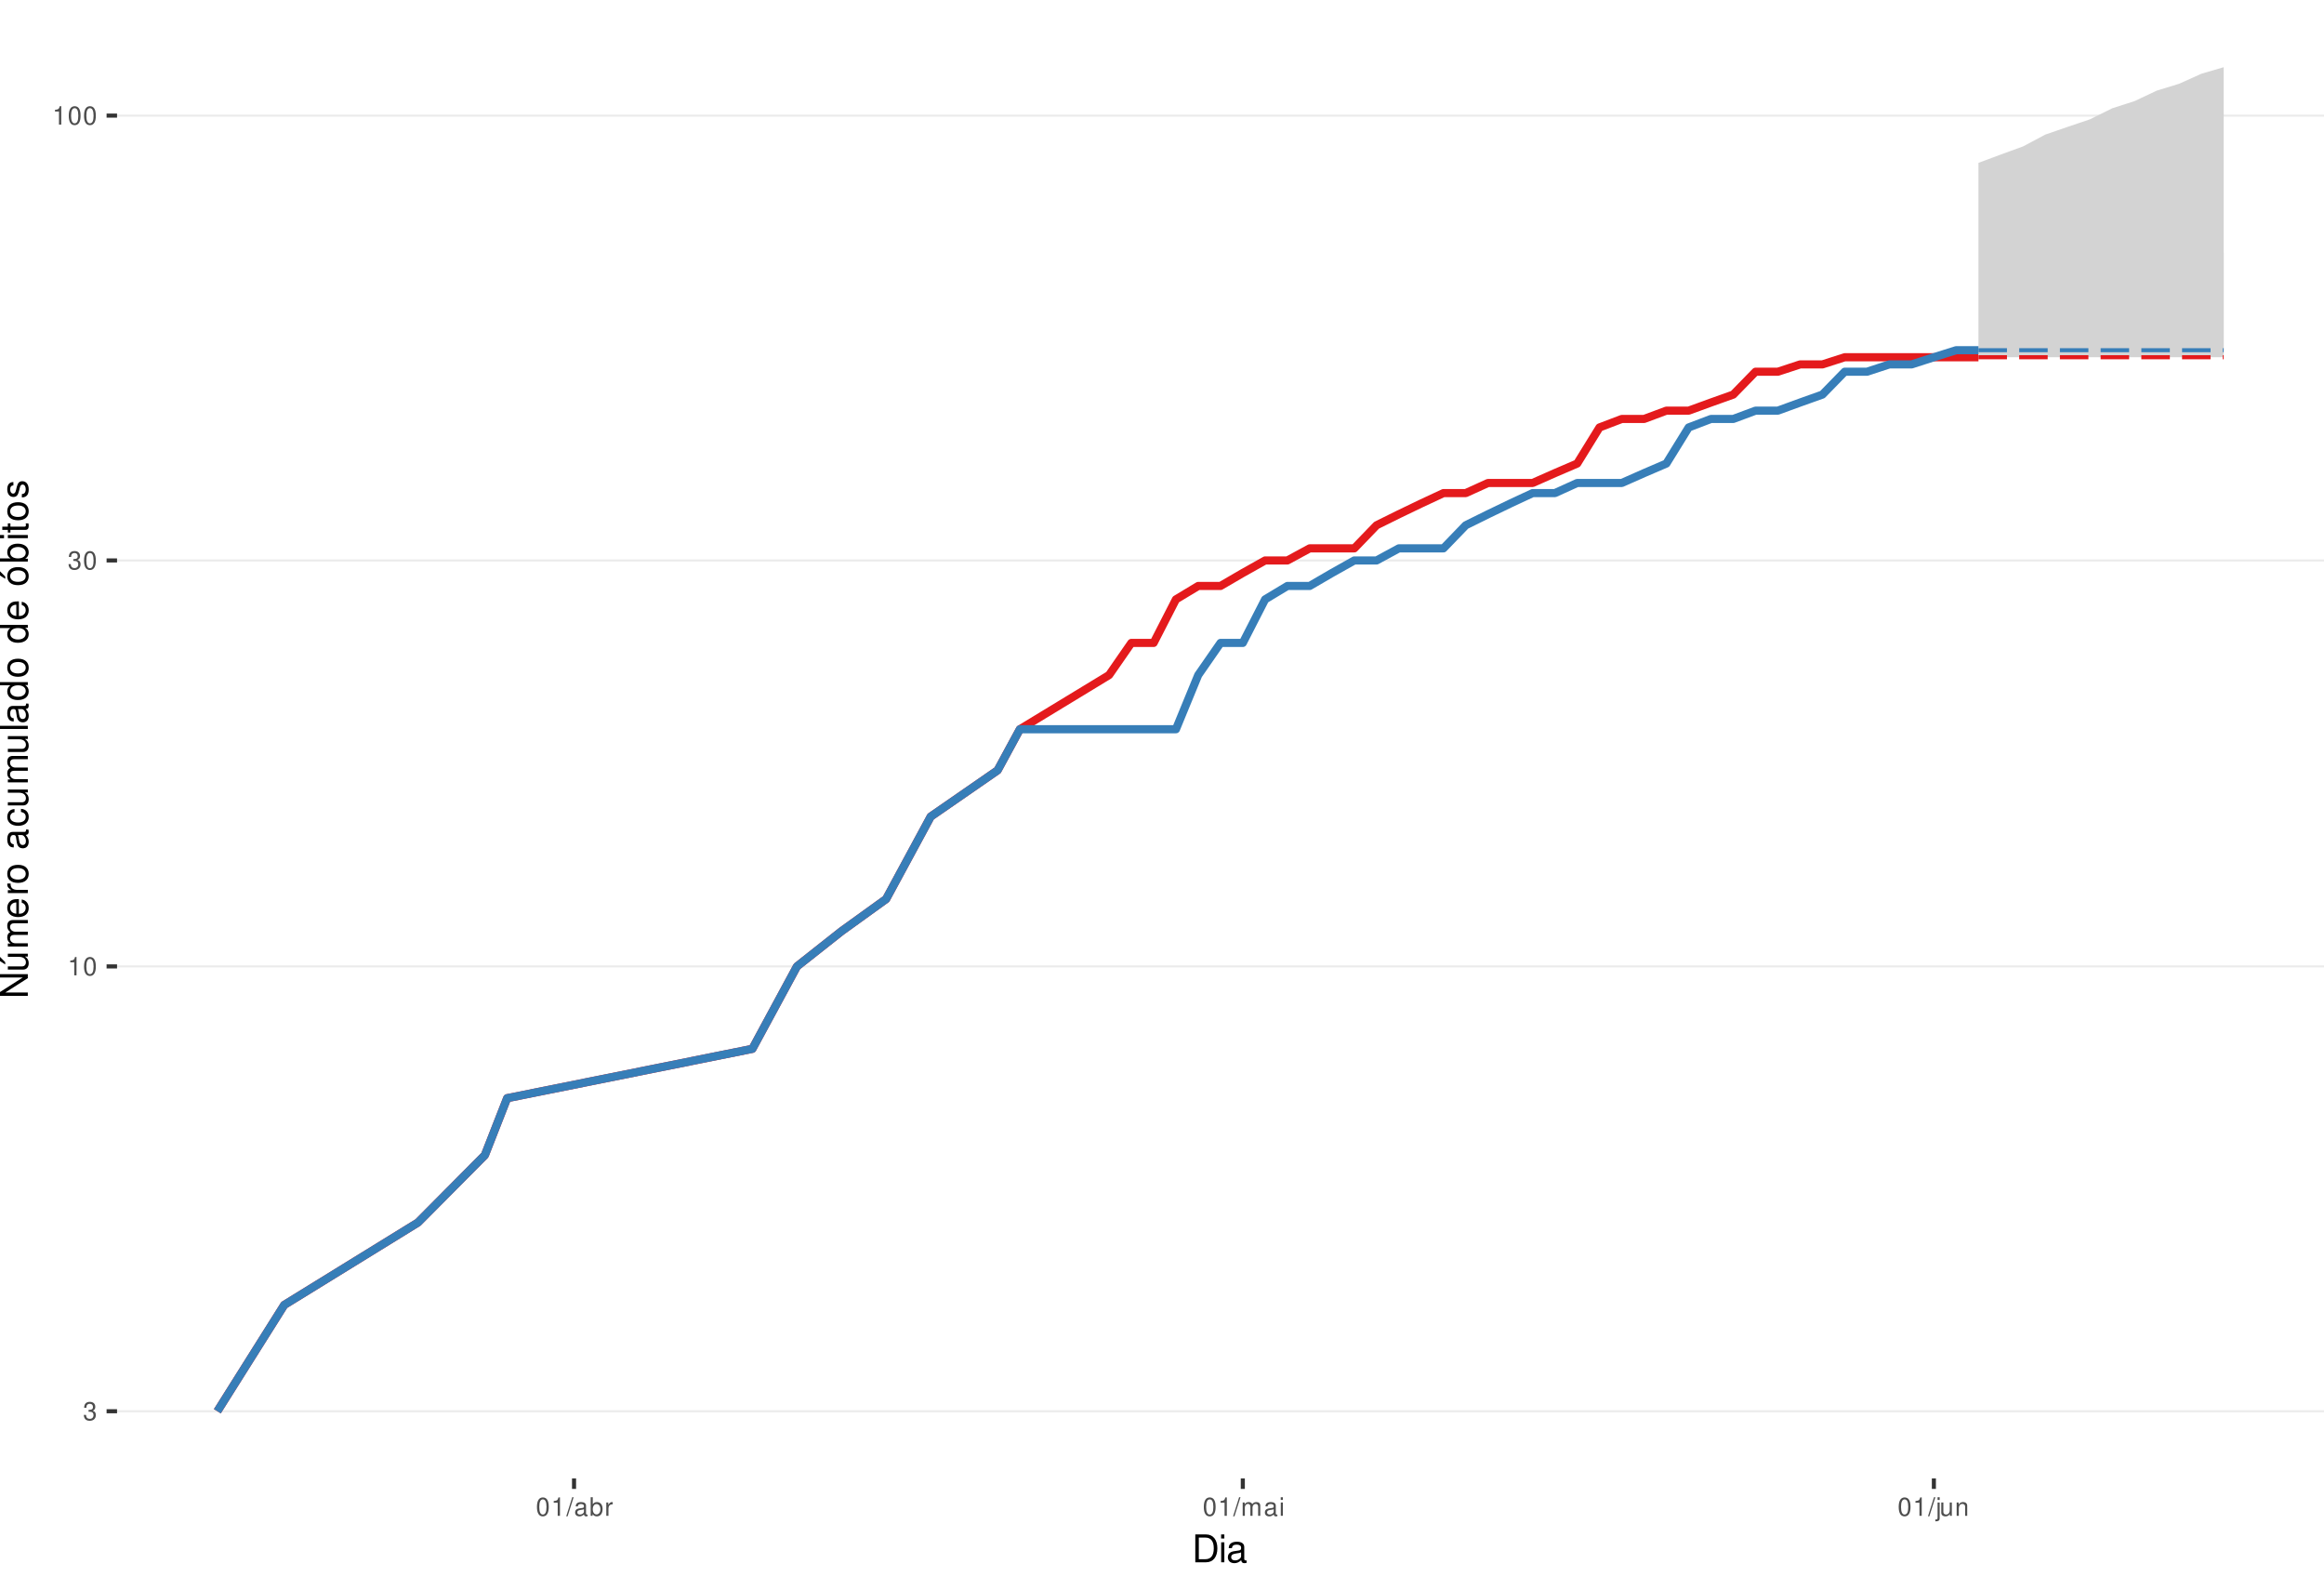
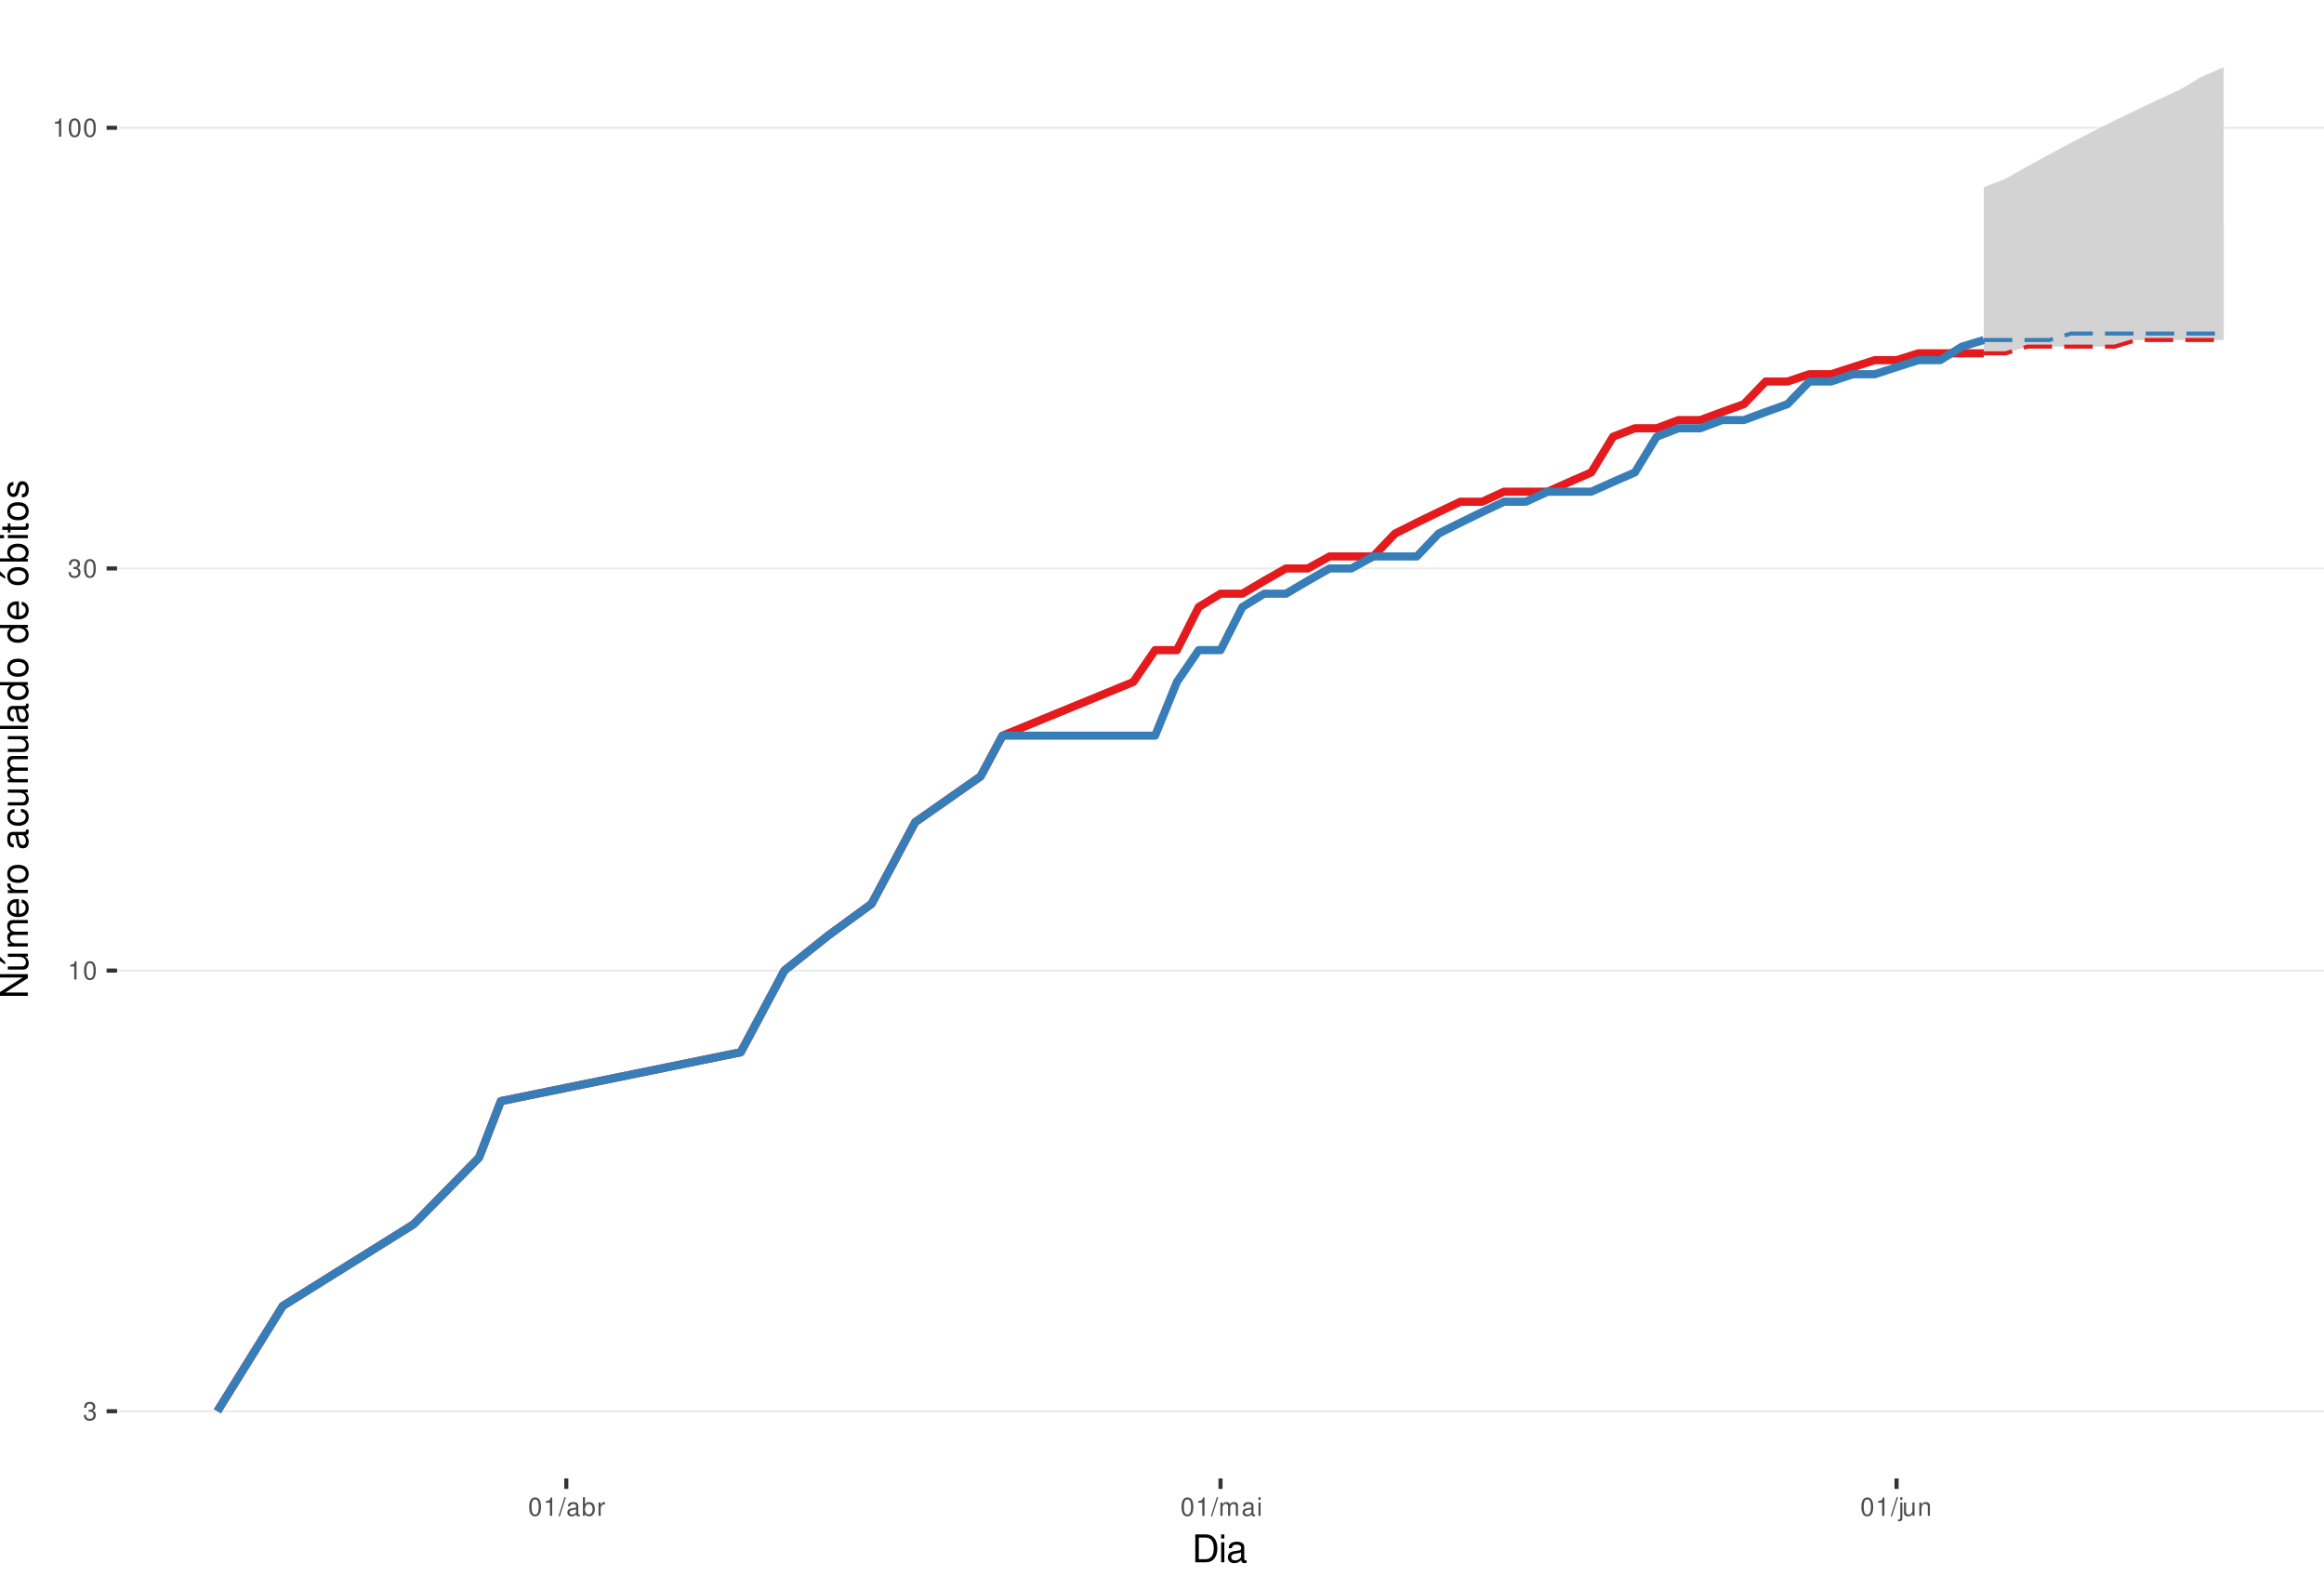
<svg xmlns="http://www.w3.org/2000/svg" xmlns:xlink="http://www.w3.org/1999/xlink" width="609pt" height="413pt" viewBox="0 0 609 413" version="1.1">
  <defs>
    <g>
      <symbol overflow="visible" id="glyph0-0">
        <path style="stroke:none;" d="" />
      </symbol>
      <symbol overflow="visible" id="glyph0-1">
        <path style="stroke:none;" d="M 1.469 -2.219 L 1.797 -2.219 C 2.422 -2.219 2.766 -1.922 2.766 -1.344 C 2.766 -0.734 2.406 -0.359 1.797 -0.359 C 1.156 -0.359 0.844 -0.688 0.797 -1.391 L 0.219 -1.391 C 0.234 -1.016 0.312 -0.766 0.422 -0.547 C 0.672 -0.078 1.125 0.156 1.766 0.156 C 2.75 0.156 3.375 -0.438 3.375 -1.344 C 3.375 -1.953 3.141 -2.297 2.562 -2.484 C 3.016 -2.672 3.234 -3 3.234 -3.484 C 3.234 -4.312 2.688 -4.812 1.797 -4.812 C 0.844 -4.812 0.328 -4.281 0.312 -3.266 L 0.906 -3.266 C 0.906 -3.547 0.938 -3.719 1 -3.875 C 1.141 -4.141 1.438 -4.297 1.797 -4.297 C 2.312 -4.297 2.625 -3.984 2.625 -3.469 C 2.625 -3.125 2.516 -2.922 2.25 -2.812 C 2.094 -2.75 1.875 -2.719 1.469 -2.703 Z M 1.469 -2.219 " />
      </symbol>
      <symbol overflow="visible" id="glyph0-2">
        <path style="stroke:none;" d="M 1.719 -3.422 L 1.719 0 L 2.312 0 L 2.312 -4.812 L 1.922 -4.812 C 1.719 -4.078 1.578 -3.969 0.672 -3.859 L 0.672 -3.422 Z M 1.719 -3.422 " />
      </symbol>
      <symbol overflow="visible" id="glyph0-3">
        <path style="stroke:none;" d="M 1.828 -4.812 C 1.391 -4.812 0.984 -4.609 0.75 -4.281 C 0.438 -3.859 0.281 -3.219 0.281 -2.328 C 0.281 -0.703 0.812 0.156 1.828 0.156 C 2.828 0.156 3.375 -0.703 3.375 -2.297 C 3.375 -3.219 3.234 -3.844 2.922 -4.281 C 2.672 -4.625 2.281 -4.812 1.828 -4.812 Z M 1.828 -4.297 C 2.469 -4.297 2.781 -3.641 2.781 -2.344 C 2.781 -0.969 2.469 -0.328 1.812 -0.328 C 1.203 -0.328 0.891 -1 0.891 -2.328 C 0.891 -3.641 1.203 -4.297 1.828 -4.297 Z M 1.828 -4.297 " />
      </symbol>
      <symbol overflow="visible" id="glyph0-4">
        <path style="stroke:none;" d="M 1.531 -4.859 L -0.047 0.141 L 0.312 0.141 L 1.891 -4.859 Z M 1.531 -4.859 " />
      </symbol>
      <symbol overflow="visible" id="glyph0-5">
        <path style="stroke:none;" d="M 3.562 -0.328 C 3.5 -0.312 3.469 -0.312 3.438 -0.312 C 3.25 -0.312 3.141 -0.406 3.141 -0.578 L 3.141 -2.641 C 3.141 -3.25 2.688 -3.594 1.828 -3.594 C 1.312 -3.594 0.906 -3.438 0.672 -3.188 C 0.516 -3 0.453 -2.797 0.438 -2.453 L 0.984 -2.453 C 1.031 -2.875 1.297 -3.078 1.812 -3.078 C 2.312 -3.078 2.594 -2.891 2.594 -2.562 L 2.594 -2.406 C 2.578 -2.172 2.469 -2.078 2.016 -2.031 C 1.219 -1.922 1.109 -1.891 0.891 -1.812 C 0.484 -1.641 0.281 -1.328 0.281 -0.875 C 0.281 -0.25 0.719 0.156 1.422 0.156 C 1.859 0.156 2.219 0 2.609 -0.359 C 2.656 0 2.828 0.156 3.188 0.156 C 3.297 0.156 3.375 0.141 3.562 0.094 Z M 2.594 -1.094 C 2.594 -0.906 2.531 -0.797 2.375 -0.641 C 2.141 -0.438 1.875 -0.328 1.547 -0.328 C 1.109 -0.328 0.859 -0.547 0.859 -0.891 C 0.859 -1.266 1.094 -1.438 1.703 -1.531 C 2.297 -1.609 2.406 -1.641 2.594 -1.719 Z M 2.594 -1.094 " />
      </symbol>
      <symbol overflow="visible" id="glyph0-6">
        <path style="stroke:none;" d="M 0.359 -4.859 L 0.359 0 L 0.859 0 L 0.859 -0.453 C 1.125 -0.047 1.484 0.156 1.969 0.156 C 2.875 0.156 3.484 -0.594 3.484 -1.75 C 3.484 -2.891 2.922 -3.594 1.984 -3.594 C 1.516 -3.594 1.172 -3.406 0.906 -3.016 L 0.906 -4.859 Z M 1.891 -3.062 C 2.5 -3.062 2.906 -2.531 2.906 -1.703 C 2.906 -0.906 2.484 -0.359 1.891 -0.359 C 1.297 -0.359 0.906 -0.906 0.906 -1.719 C 0.906 -2.531 1.297 -3.062 1.891 -3.062 Z M 1.891 -3.062 " />
      </symbol>
      <symbol overflow="visible" id="glyph0-7">
        <path style="stroke:none;" d="M 0.453 -3.484 L 0.453 0 L 1.016 0 L 1.016 -1.812 C 1.031 -2.656 1.375 -3.016 2.141 -3 L 2.141 -3.562 C 2.047 -3.578 1.984 -3.594 1.922 -3.594 C 1.562 -3.594 1.297 -3.375 0.969 -2.859 L 0.969 -3.484 Z M 0.453 -3.484 " />
      </symbol>
      <symbol overflow="visible" id="glyph0-8">
        <path style="stroke:none;" d="M 0.469 -3.484 L 0.469 0 L 1.031 0 L 1.031 -2.188 C 1.031 -2.703 1.391 -3.109 1.844 -3.109 C 2.25 -3.109 2.484 -2.844 2.484 -2.406 L 2.484 0 L 3.047 0 L 3.047 -2.188 C 3.047 -2.703 3.422 -3.109 3.875 -3.109 C 4.266 -3.109 4.516 -2.844 4.516 -2.406 L 4.516 0 L 5.078 0 L 5.078 -2.609 C 5.078 -3.234 4.719 -3.594 4.062 -3.594 C 3.594 -3.594 3.312 -3.453 2.984 -3.062 C 2.781 -3.422 2.5 -3.594 2.047 -3.594 C 1.578 -3.594 1.266 -3.422 0.984 -3 L 0.984 -3.484 Z M 0.469 -3.484 " />
      </symbol>
      <symbol overflow="visible" id="glyph0-9">
        <path style="stroke:none;" d="M 1 -3.484 L 0.453 -3.484 L 0.453 0 L 1 0 Z M 1 -4.859 L 0.438 -4.859 L 0.438 -4.156 L 1 -4.156 Z M 1 -4.859 " />
      </symbol>
      <symbol overflow="visible" id="glyph0-10">
        <path style="stroke:none;" d="M 0.469 -3.484 L 0.469 0.5 C 0.469 0.859 0.359 0.969 0.016 0.969 C -0.031 0.969 -0.047 0.969 -0.125 0.953 L -0.125 1.438 C -0.047 1.438 -0.016 1.453 0.062 1.453 C 0.688 1.453 1.016 1.203 1.016 0.719 L 1.016 -3.484 Z M 1.016 -4.859 L 0.469 -4.859 L 0.469 -4.156 L 1.016 -4.156 Z M 1.016 -4.859 " />
      </symbol>
      <symbol overflow="visible" id="glyph0-11">
        <path style="stroke:none;" d="M 3.203 0 L 3.203 -3.484 L 2.656 -3.484 L 2.656 -1.516 C 2.656 -0.797 2.281 -0.328 1.703 -0.328 C 1.266 -0.328 0.984 -0.594 0.984 -1.016 L 0.984 -3.484 L 0.438 -3.484 L 0.438 -0.797 C 0.438 -0.219 0.859 0.156 1.547 0.156 C 2.062 0.156 2.391 -0.031 2.703 -0.484 L 2.703 0 Z M 3.203 0 " />
      </symbol>
      <symbol overflow="visible" id="glyph0-12">
        <path style="stroke:none;" d="M 0.469 -3.484 L 0.469 0 L 1.031 0 L 1.031 -1.922 C 1.031 -2.641 1.391 -3.109 1.969 -3.109 C 2.406 -3.109 2.688 -2.828 2.688 -2.422 L 2.688 0 L 3.234 0 L 3.234 -2.641 C 3.234 -3.219 2.812 -3.594 2.141 -3.594 C 1.625 -3.594 1.281 -3.391 0.984 -2.906 L 0.984 -3.484 Z M 0.469 -3.484 " />
      </symbol>
      <symbol overflow="visible" id="glyph1-0">
        <path style="stroke:none;" d="" />
      </symbol>
      <symbol overflow="visible" id="glyph1-1">
        <path style="stroke:none;" d="M 0.891 0 L 3.703 0 C 5.547 0 6.672 -1.375 6.672 -3.656 C 6.672 -5.906 5.547 -7.297 3.703 -7.297 L 0.891 -7.297 Z M 1.812 -0.812 L 1.812 -6.469 L 3.547 -6.469 C 4.984 -6.469 5.734 -5.5 5.734 -3.641 C 5.734 -1.797 4.984 -0.812 3.547 -0.812 Z M 1.812 -0.812 " />
      </symbol>
      <symbol overflow="visible" id="glyph1-2">
        <path style="stroke:none;" d="M 1.5 -5.234 L 0.672 -5.234 L 0.672 0 L 1.5 0 Z M 1.5 -7.297 L 0.656 -7.297 L 0.656 -6.234 L 1.5 -6.234 Z M 1.5 -7.297 " />
      </symbol>
      <symbol overflow="visible" id="glyph1-3">
        <path style="stroke:none;" d="M 5.344 -0.484 C 5.266 -0.469 5.219 -0.469 5.172 -0.469 C 4.875 -0.469 4.719 -0.625 4.719 -0.875 L 4.719 -3.953 C 4.719 -4.891 4.047 -5.391 2.75 -5.391 C 1.984 -5.391 1.375 -5.172 1.016 -4.781 C 0.766 -4.516 0.672 -4.203 0.656 -3.688 L 1.484 -3.688 C 1.562 -4.328 1.938 -4.625 2.719 -4.625 C 3.484 -4.625 3.891 -4.344 3.891 -3.844 L 3.891 -3.625 C 3.875 -3.266 3.703 -3.125 3.016 -3.047 C 1.844 -2.891 1.656 -2.844 1.344 -2.719 C 0.734 -2.453 0.422 -2 0.422 -1.312 C 0.422 -0.375 1.078 0.234 2.141 0.234 C 2.797 0.234 3.328 0 3.922 -0.547 C 3.984 0 4.234 0.234 4.781 0.234 C 4.953 0.234 5.062 0.203 5.344 0.141 Z M 3.891 -1.656 C 3.891 -1.375 3.812 -1.203 3.562 -0.969 C 3.219 -0.656 2.812 -0.5 2.312 -0.5 C 1.672 -0.5 1.297 -0.812 1.297 -1.344 C 1.297 -1.891 1.656 -2.172 2.547 -2.297 C 3.438 -2.422 3.609 -2.453 3.891 -2.594 Z M 3.891 -1.656 " />
      </symbol>
      <symbol overflow="visible" id="glyph2-0">
        <path style="stroke:none;" d="" />
      </symbol>
      <symbol overflow="visible" id="glyph2-1">
        <path style="stroke:none;" d="M -7.297 -6.453 L -7.297 -5.578 L -1.328 -5.578 L -7.297 -1.766 L -7.297 -0.766 L 0 -0.766 L 0 -1.641 L -5.906 -1.641 L 0 -5.406 L 0 -6.453 Z M -7.297 -6.453 " />
      </symbol>
      <symbol overflow="visible" id="glyph2-2">
        <path style="stroke:none;" d="M 0 -4.812 L -5.234 -4.812 L -5.234 -3.984 L -2.266 -3.984 C -1.203 -3.984 -0.5 -3.438 -0.5 -2.562 C -0.5 -1.906 -0.906 -1.484 -1.531 -1.484 L -5.234 -1.484 L -5.234 -0.656 L -1.203 -0.656 C -0.328 -0.656 0.234 -1.297 0.234 -2.312 C 0.234 -3.094 -0.047 -3.578 -0.734 -4.062 L 0 -4.062 Z M -7.406 -2.953 L -5.922 -2 L -5.922 -2.594 L -7.406 -4.094 Z M -7.406 -2.953 " />
      </symbol>
      <symbol overflow="visible" id="glyph2-3">
        <path style="stroke:none;" d="M -5.234 -0.703 L 0 -0.703 L 0 -1.547 L -3.297 -1.547 C -4.047 -1.547 -4.656 -2.094 -4.656 -2.766 C -4.656 -3.391 -4.281 -3.734 -3.609 -3.734 L 0 -3.734 L 0 -4.578 L -3.297 -4.578 C -4.047 -4.578 -4.656 -5.125 -4.656 -5.812 C -4.656 -6.422 -4.266 -6.781 -3.609 -6.781 L 0 -6.781 L 0 -7.625 L -3.938 -7.625 C -4.875 -7.625 -5.391 -7.078 -5.391 -6.094 C -5.391 -5.406 -5.188 -4.984 -4.594 -4.484 C -5.156 -4.188 -5.391 -3.766 -5.391 -3.078 C -5.391 -2.375 -5.125 -1.906 -4.5 -1.469 L -5.234 -1.469 Z M -5.234 -0.703 " />
      </symbol>
      <symbol overflow="visible" id="glyph2-4">
        <path style="stroke:none;" d="M -2.344 -5.125 C -3.141 -5.125 -3.625 -5.062 -4.016 -4.922 C -4.875 -4.578 -5.391 -3.781 -5.391 -2.797 C -5.391 -1.344 -4.281 -0.406 -2.547 -0.406 C -0.812 -0.406 0.234 -1.297 0.234 -2.781 C 0.234 -3.984 -0.453 -4.812 -1.594 -5.016 L -1.594 -4.188 C -0.906 -3.953 -0.547 -3.484 -0.547 -2.812 C -0.547 -2.281 -0.781 -1.828 -1.219 -1.547 C -1.516 -1.344 -1.812 -1.281 -2.344 -1.266 Z M -3.016 -1.297 C -3.984 -1.359 -4.625 -1.953 -4.625 -2.797 C -4.625 -3.641 -3.953 -4.234 -3.016 -4.234 Z M -3.016 -1.297 " />
      </symbol>
      <symbol overflow="visible" id="glyph2-5">
        <path style="stroke:none;" d="M -5.234 -0.688 L 0 -0.688 L 0 -1.531 L -2.719 -1.531 C -3.984 -1.547 -4.547 -2.062 -4.516 -3.203 L -5.359 -3.203 C -5.375 -3.062 -5.391 -2.984 -5.391 -2.891 C -5.391 -2.344 -5.062 -1.938 -4.297 -1.453 L -5.234 -1.453 Z M -5.234 -0.688 " />
      </symbol>
      <symbol overflow="visible" id="glyph2-6">
        <path style="stroke:none;" d="M -5.391 -2.719 C -5.391 -1.234 -4.344 -0.359 -2.578 -0.359 C -0.812 -0.359 0.234 -1.234 0.234 -2.734 C 0.234 -4.203 -0.812 -5.094 -2.547 -5.094 C -4.359 -5.094 -5.391 -4.234 -5.391 -2.719 Z M -4.625 -2.734 C -4.625 -3.672 -3.844 -4.234 -2.547 -4.234 C -1.312 -4.234 -0.547 -3.656 -0.547 -2.734 C -0.547 -1.797 -1.312 -1.234 -2.578 -1.234 C -3.844 -1.234 -4.625 -1.797 -4.625 -2.734 Z M -4.625 -2.734 " />
      </symbol>
      <symbol overflow="visible" id="glyph2-7">
        <path style="stroke:none;" d="" />
      </symbol>
      <symbol overflow="visible" id="glyph2-8">
        <path style="stroke:none;" d="M -0.484 -5.344 C -0.469 -5.266 -0.469 -5.219 -0.469 -5.172 C -0.469 -4.875 -0.625 -4.719 -0.875 -4.719 L -3.953 -4.719 C -4.891 -4.719 -5.391 -4.047 -5.391 -2.75 C -5.391 -1.984 -5.172 -1.375 -4.781 -1.016 C -4.516 -0.766 -4.203 -0.672 -3.688 -0.656 L -3.688 -1.484 C -4.328 -1.562 -4.625 -1.938 -4.625 -2.719 C -4.625 -3.484 -4.344 -3.891 -3.844 -3.891 L -3.625 -3.891 C -3.266 -3.875 -3.125 -3.703 -3.047 -3.016 C -2.891 -1.844 -2.844 -1.656 -2.719 -1.344 C -2.453 -0.734 -2 -0.422 -1.312 -0.422 C -0.375 -0.422 0.234 -1.078 0.234 -2.141 C 0.234 -2.797 0 -3.328 -0.547 -3.922 C 0 -3.984 0.234 -4.234 0.234 -4.781 C 0.234 -4.953 0.203 -5.062 0.141 -5.344 Z M -1.656 -3.891 C -1.375 -3.891 -1.203 -3.812 -0.969 -3.562 C -0.656 -3.219 -0.5 -2.812 -0.5 -2.312 C -0.5 -1.672 -0.812 -1.297 -1.344 -1.297 C -1.891 -1.297 -2.172 -1.656 -2.297 -2.547 C -2.422 -3.438 -2.453 -3.609 -2.594 -3.891 Z M -1.656 -3.891 " />
      </symbol>
      <symbol overflow="visible" id="glyph2-9">
        <path style="stroke:none;" d="M -3.484 -4.703 C -3.984 -4.672 -4.312 -4.562 -4.609 -4.359 C -5.094 -4 -5.391 -3.375 -5.391 -2.641 C -5.391 -1.219 -4.266 -0.312 -2.531 -0.312 C -0.844 -0.312 0.234 -1.203 0.234 -2.625 C 0.234 -3.875 -0.516 -4.672 -1.797 -4.766 L -1.797 -3.938 C -0.953 -3.797 -0.547 -3.359 -0.547 -2.656 C -0.547 -1.734 -1.297 -1.188 -2.531 -1.188 C -3.844 -1.188 -4.625 -1.719 -4.625 -2.625 C -4.625 -3.328 -4.203 -3.766 -3.484 -3.875 Z M -3.484 -4.703 " />
      </symbol>
      <symbol overflow="visible" id="glyph2-10">
        <path style="stroke:none;" d="M 0 -4.812 L -5.234 -4.812 L -5.234 -3.984 L -2.266 -3.984 C -1.203 -3.984 -0.5 -3.438 -0.5 -2.562 C -0.5 -1.906 -0.906 -1.484 -1.531 -1.484 L -5.234 -1.484 L -5.234 -0.656 L -1.203 -0.656 C -0.328 -0.656 0.234 -1.297 0.234 -2.312 C 0.234 -3.094 -0.047 -3.578 -0.734 -4.062 L 0 -4.062 Z M 0 -4.812 " />
      </symbol>
      <symbol overflow="visible" id="glyph2-11">
        <path style="stroke:none;" d="M -7.297 -1.516 L -7.297 -0.688 L 0 -0.688 L 0 -1.516 Z M -7.297 -1.516 " />
      </symbol>
      <symbol overflow="visible" id="glyph2-12">
        <path style="stroke:none;" d="M -7.297 -4.953 L -7.297 -4.125 L -4.578 -4.125 C -5.109 -3.766 -5.391 -3.203 -5.391 -2.516 C -5.391 -1.156 -4.297 -0.266 -2.625 -0.266 C -0.859 -0.266 0.234 -1.125 0.234 -2.547 C 0.234 -3.266 -0.047 -3.766 -0.688 -4.203 L 0 -4.203 L 0 -4.953 Z M -4.609 -2.656 C -4.609 -3.547 -3.812 -4.125 -2.562 -4.125 C -1.344 -4.125 -0.547 -3.547 -0.547 -2.656 C -0.547 -1.734 -1.359 -1.125 -2.578 -1.125 C -3.797 -1.125 -4.609 -1.734 -4.609 -2.656 Z M -4.609 -2.656 " />
      </symbol>
      <symbol overflow="visible" id="glyph2-13">
        <path style="stroke:none;" d="M -5.391 -2.719 C -5.391 -1.234 -4.344 -0.359 -2.578 -0.359 C -0.812 -0.359 0.234 -1.234 0.234 -2.734 C 0.234 -4.203 -0.812 -5.094 -2.547 -5.094 C -4.359 -5.094 -5.391 -4.234 -5.391 -2.719 Z M -4.625 -2.734 C -4.625 -3.672 -3.844 -4.234 -2.547 -4.234 C -1.312 -4.234 -0.547 -3.656 -0.547 -2.734 C -0.547 -1.797 -1.312 -1.234 -2.578 -1.234 C -3.844 -1.234 -4.625 -1.797 -4.625 -2.734 Z M -7.406 -2.984 L -5.922 -2.016 L -5.922 -2.625 L -7.406 -4.109 Z M -7.406 -2.984 " />
      </symbol>
      <symbol overflow="visible" id="glyph2-14">
        <path style="stroke:none;" d="M -7.297 -0.547 L 0 -0.547 L 0 -1.297 L -0.672 -1.297 C -0.062 -1.688 0.234 -2.219 0.234 -2.953 C 0.234 -4.328 -0.906 -5.234 -2.641 -5.234 C -4.344 -5.234 -5.391 -4.375 -5.391 -2.984 C -5.391 -2.266 -5.125 -1.766 -4.531 -1.375 L -7.297 -1.375 Z M -4.609 -2.828 C -4.609 -3.766 -3.797 -4.359 -2.547 -4.359 C -1.359 -4.359 -0.547 -3.734 -0.547 -2.828 C -0.547 -1.938 -1.344 -1.375 -2.578 -1.375 C -3.812 -1.375 -4.609 -1.938 -4.609 -2.828 Z M -4.609 -2.828 " />
      </symbol>
      <symbol overflow="visible" id="glyph2-15">
        <path style="stroke:none;" d="M -5.234 -1.5 L -5.234 -0.672 L 0 -0.672 L 0 -1.5 Z M -7.297 -1.5 L -7.297 -0.656 L -6.234 -0.656 L -6.234 -1.5 Z M -7.297 -1.5 " />
      </symbol>
      <symbol overflow="visible" id="glyph2-16">
        <path style="stroke:none;" d="M -5.234 -2.547 L -5.234 -1.688 L -6.688 -1.688 L -6.688 -0.844 L -5.234 -0.844 L -5.234 -0.141 L -4.562 -0.141 L -4.562 -0.844 L -0.594 -0.844 C -0.062 -0.844 0.234 -1.203 0.234 -1.859 C 0.234 -2.078 0.203 -2.266 0.156 -2.547 L -0.547 -2.547 C -0.516 -2.422 -0.5 -2.312 -0.5 -2.141 C -0.5 -1.781 -0.594 -1.688 -0.969 -1.688 L -4.562 -1.688 L -4.562 -2.547 Z M -5.234 -2.547 " />
      </symbol>
      <symbol overflow="visible" id="glyph2-17">
        <path style="stroke:none;" d="M -3.781 -4.375 C -4.812 -4.375 -5.391 -3.688 -5.391 -2.484 C -5.391 -1.266 -4.766 -0.469 -3.797 -0.469 C -2.969 -0.469 -2.578 -0.891 -2.281 -2.125 L -2.094 -2.906 C -1.953 -3.484 -1.734 -3.719 -1.375 -3.719 C -0.875 -3.719 -0.547 -3.234 -0.547 -2.5 C -0.547 -2.047 -0.672 -1.672 -0.891 -1.453 C -1.047 -1.328 -1.188 -1.266 -1.562 -1.219 L -1.562 -0.344 C -0.344 -0.375 0.234 -1.062 0.234 -2.438 C 0.234 -3.75 -0.422 -4.594 -1.438 -4.594 C -2.203 -4.594 -2.641 -4.156 -2.891 -3.109 L -3.078 -2.312 C -3.234 -1.625 -3.453 -1.344 -3.828 -1.344 C -4.312 -1.344 -4.625 -1.766 -4.625 -2.453 C -4.625 -3.125 -4.328 -3.484 -3.781 -3.5 Z M -3.781 -4.375 " />
      </symbol>
    </g>
    <clipPath id="clip1">
      <path d="M 30.672 0 L 609 0 L 609 387.328 L 30.672 387.328 Z M 30.672 0 " />
    </clipPath>
    <clipPath id="clip2">
      <path d="M 30.672 369 L 609 369 L 609 370 L 30.672 370 Z M 30.672 369 " />
    </clipPath>
    <clipPath id="clip3">
-       <path d="M 30.672 252 L 609 252 L 609 254 L 30.672 254 Z M 30.672 252 " />
+       <path d="M 30.672 254 L 609 254 L 609 255 L 30.672 255 Z M 30.672 254 " />
    </clipPath>
    <clipPath id="clip4">
-       <path d="M 30.672 146 L 609 146 L 609 148 L 30.672 148 Z M 30.672 146 " />
+       <path d="M 30.672 148 L 609 148 L 609 150 L 30.672 150 Z M 30.672 148 " />
    </clipPath>
    <clipPath id="clip5">
-       <path d="M 30.672 30 L 609 30 L 609 31 L 30.672 31 Z M 30.672 30 " />
+       <path d="M 30.672 33 L 609 33 L 609 34 L 30.672 34 Z M 30.672 33 " />
    </clipPath>
  </defs>
  <g id="surface61">
    <rect x="0" y="0" width="609" height="413" style="fill:rgb(100%,100%,100%);fill-opacity:1;stroke:none;" />
    <rect x="0" y="0" width="609" height="413" style="fill:rgb(100%,100%,100%);fill-opacity:1;stroke:none;" />
    <path style="fill:none;stroke-width:1.067;stroke-linecap:round;stroke-linejoin:round;stroke:rgb(100%,100%,100%);stroke-opacity:1;stroke-miterlimit:10;" d="M 0 413 L 609 413 L 609 0 L 0 0 Z M 0 413 " />
    <g clip-path="url(#clip1)" clip-rule="nonzero">
      <path style=" stroke:none;fill-rule:nonzero;fill:rgb(100%,100%,100%);fill-opacity:1;" d="M 30.672 387.328 L 609 387.328 L 609 0 L 30.672 0 Z M 30.672 387.328 " />
    </g>
    <g clip-path="url(#clip2)" clip-rule="nonzero">
      <path style="fill:none;stroke-width:0.533;stroke-linecap:butt;stroke-linejoin:round;stroke:rgb(92.157%,92.157%,92.157%);stroke-opacity:1;stroke-miterlimit:10;" d="M 30.672 369.723 L 609 369.723 " />
    </g>
    <g clip-path="url(#clip3)" clip-rule="nonzero">
-       <path style="fill:none;stroke-width:0.533;stroke-linecap:butt;stroke-linejoin:round;stroke:rgb(92.157%,92.157%,92.157%);stroke-opacity:1;stroke-miterlimit:10;" d="M 30.672 253.18 L 609 253.18 " />
+       <path style="fill:none;stroke-width:0.533;stroke-linecap:butt;stroke-linejoin:round;stroke:rgb(92.157%,92.157%,92.157%);stroke-opacity:1;stroke-miterlimit:10;" d="M 30.672 254.273 L 609 254.273 " />
    </g>
    <g clip-path="url(#clip4)" clip-rule="nonzero">
-       <path style="fill:none;stroke-width:0.533;stroke-linecap:butt;stroke-linejoin:round;stroke:rgb(92.157%,92.157%,92.157%);stroke-opacity:1;stroke-miterlimit:10;" d="M 30.672 146.832 L 609 146.832 " />
+       <path style="fill:none;stroke-width:0.533;stroke-linecap:butt;stroke-linejoin:round;stroke:rgb(92.157%,92.157%,92.157%);stroke-opacity:1;stroke-miterlimit:10;" d="M 30.672 148.926 L 609 148.926 " />
    </g>
    <g clip-path="url(#clip5)" clip-rule="nonzero">
-       <path style="fill:none;stroke-width:0.533;stroke-linecap:butt;stroke-linejoin:round;stroke:rgb(92.157%,92.157%,92.157%);stroke-opacity:1;stroke-miterlimit:10;" d="M 30.672 30.289 L 609 30.289 " />
-     </g>
-     <path style="fill:none;stroke-width:2.134;stroke-linecap:butt;stroke-linejoin:round;stroke:rgb(89.412%,10.196%,10.98%);stroke-opacity:1;stroke-miterlimit:10;" d="M 56.957 369.723 L 74.484 341.875 L 109.535 320.273 L 127.059 302.625 L 132.902 287.703 L 197.16 274.777 L 208.844 253.18 L 220.527 243.953 L 232.211 235.531 L 243.895 213.93 L 261.418 201.812 L 267.262 191.047 L 290.629 176.855 L 296.469 168.434 L 302.309 168.434 L 308.152 157.031 L 313.992 153.512 L 319.836 153.512 L 325.676 150.113 L 331.52 146.832 L 337.359 146.832 L 343.203 143.66 L 354.887 143.66 L 360.727 137.609 L 366.57 134.719 L 372.41 131.91 L 378.254 129.184 L 384.094 129.184 L 389.938 126.531 L 401.621 126.531 L 407.461 123.949 L 413.305 121.438 L 419.145 111.984 L 424.984 109.762 L 430.828 109.762 L 436.668 107.586 L 442.512 107.586 L 448.352 105.457 L 454.195 103.375 L 460.035 97.387 L 465.879 97.387 L 471.719 95.469 L 477.562 95.469 L 483.402 93.59 L 518.453 93.59 " />
-     <path style=" stroke:none;fill-rule:nonzero;fill:rgb(82.745%,82.745%,82.745%);fill-opacity:1;" d="M 518.453 42.664 L 524.297 40.488 L 530.137 38.359 L 535.98 35.254 L 541.82 33.238 L 547.66 31.262 L 553.504 28.371 L 559.344 26.492 L 565.188 23.738 L 571.027 21.949 L 576.871 19.32 L 582.711 17.605 L 582.711 93.59 L 518.453 93.59 Z M 518.453 42.664 " />
-     <path style="fill:none;stroke-width:1.067;stroke-linecap:butt;stroke-linejoin:round;stroke:rgb(89.412%,10.196%,10.98%);stroke-opacity:1;stroke-dasharray:7.469,3.201;stroke-miterlimit:10;" d="M 518.453 93.59 L 582.711 93.59 " />
-     <path style="fill:none;stroke-width:2.134;stroke-linecap:butt;stroke-linejoin:round;stroke:rgb(21.569%,49.412%,72.157%);stroke-opacity:1;stroke-miterlimit:10;" d="M 56.957 369.723 L 74.484 341.875 L 109.535 320.273 L 127.059 302.625 L 132.902 287.703 L 197.16 274.777 L 208.844 253.18 L 220.527 243.953 L 232.211 235.531 L 243.895 213.93 L 261.418 201.812 L 267.262 191.047 L 308.152 191.047 L 313.992 176.855 L 319.836 168.434 L 325.676 168.434 L 331.52 157.031 L 337.359 153.512 L 343.203 153.512 L 349.043 150.113 L 354.887 146.832 L 360.727 146.832 L 366.57 143.66 L 378.254 143.66 L 384.094 137.609 L 389.938 134.719 L 395.777 131.91 L 401.621 129.184 L 407.461 129.184 L 413.305 126.531 L 424.984 126.531 L 430.828 123.949 L 436.668 121.438 L 442.512 111.984 L 448.352 109.762 L 454.195 109.762 L 460.035 107.586 L 465.879 107.586 L 471.719 105.457 L 477.562 103.375 L 483.402 97.387 L 489.246 97.387 L 495.086 95.469 L 500.93 95.469 L 506.77 93.59 L 512.613 91.746 L 518.453 91.746 " />
-     <path style=" stroke:none;fill-rule:nonzero;fill:rgb(82.745%,82.745%,82.745%);fill-opacity:1;" d="M 518.453 91.746 L 524.297 88.16 L 530.137 86.414 L 535.98 83.02 L 541.82 79.738 L 547.66 78.137 L 553.504 75.016 L 559.344 73.488 L 565.188 70.512 L 571.027 69.055 L 576.871 67.621 L 582.711 66.207 L 582.711 91.746 Z M 518.453 91.746 " />
-     <path style="fill:none;stroke-width:1.067;stroke-linecap:butt;stroke-linejoin:round;stroke:rgb(21.569%,49.412%,72.157%);stroke-opacity:1;stroke-dasharray:7.469,3.201;stroke-miterlimit:10;" d="M 518.453 91.746 L 582.711 91.746 " />
+       <path style="fill:none;stroke-width:0.533;stroke-linecap:butt;stroke-linejoin:round;stroke:rgb(92.157%,92.157%,92.157%);stroke-opacity:1;stroke-miterlimit:10;" d="M 30.672 33.477 L 609 33.477 " />
+     </g>
+     <path style="fill:none;stroke-width:2.134;stroke-linecap:butt;stroke-linejoin:round;stroke:rgb(89.412%,10.196%,10.98%);stroke-opacity:1;stroke-miterlimit:10;" d="M 56.957 369.723 L 74.102 342.137 L 108.391 320.738 L 125.535 303.258 L 131.25 288.477 L 194.113 275.672 L 205.543 254.273 L 216.973 245.133 L 228.398 236.789 L 239.828 215.395 L 256.973 203.391 L 262.688 192.727 L 296.977 178.668 L 302.691 170.324 L 308.406 170.324 L 314.121 159.031 L 319.836 155.543 L 325.551 155.543 L 331.266 152.176 L 336.98 148.926 L 342.695 148.926 L 348.41 145.781 L 359.84 145.781 L 365.555 139.789 L 371.27 136.926 L 376.984 134.145 L 382.699 131.445 L 388.414 131.445 L 394.125 128.816 L 405.555 128.816 L 411.27 126.258 L 416.984 123.77 L 422.699 114.406 L 428.414 112.203 L 434.129 112.203 L 439.844 110.047 L 445.559 110.047 L 451.273 107.938 L 456.988 105.875 L 462.703 99.945 L 468.418 99.945 L 474.133 98.043 L 479.848 98.043 L 485.562 96.184 L 491.277 94.355 L 496.992 94.355 L 502.707 92.562 L 519.852 92.562 " />
+     <path style=" stroke:none;fill-rule:nonzero;fill:rgb(82.745%,82.745%,82.745%);fill-opacity:1;" d="M 519.852 49.062 L 525.566 46.832 L 531.281 43.582 L 536.996 40.438 L 542.711 37.391 L 548.426 34.441 L 554.141 31.578 L 559.852 28.797 L 565.566 26.098 L 571.281 23.469 L 576.996 20.074 L 582.711 17.605 L 582.711 89.078 L 559.852 89.078 L 554.141 90.805 L 531.281 90.805 L 525.566 92.562 L 519.852 92.562 Z M 519.852 49.062 " />
+     <path style="fill:none;stroke-width:1.067;stroke-linecap:butt;stroke-linejoin:round;stroke:rgb(89.412%,10.196%,10.98%);stroke-opacity:1;stroke-dasharray:7.469,3.201;stroke-miterlimit:10;" d="M 519.852 92.562 L 525.566 92.562 L 531.281 90.805 L 554.141 90.805 L 559.852 89.078 L 582.711 89.078 " />
+     <path style="fill:none;stroke-width:2.134;stroke-linecap:butt;stroke-linejoin:round;stroke:rgb(21.569%,49.412%,72.157%);stroke-opacity:1;stroke-miterlimit:10;" d="M 56.957 369.723 L 74.102 342.137 L 108.391 320.738 L 125.535 303.258 L 131.25 288.477 L 194.113 275.672 L 205.543 254.273 L 216.973 245.133 L 228.398 236.789 L 239.828 215.395 L 256.973 203.391 L 262.688 192.727 L 302.691 192.727 L 308.406 178.668 L 314.121 170.324 L 319.836 170.324 L 325.551 159.031 L 331.266 155.543 L 336.98 155.543 L 342.695 152.176 L 348.41 148.926 L 354.125 148.926 L 359.84 145.781 L 371.27 145.781 L 376.984 139.789 L 382.699 136.926 L 388.414 134.145 L 394.125 131.445 L 399.84 131.445 L 405.555 128.816 L 416.984 128.816 L 422.699 126.258 L 428.414 123.77 L 434.129 114.406 L 439.844 112.203 L 445.559 112.203 L 451.273 110.047 L 456.988 110.047 L 462.703 107.938 L 468.418 105.875 L 474.133 99.945 L 479.848 99.945 L 485.562 98.043 L 491.277 98.043 L 496.992 96.184 L 502.707 94.355 L 508.422 94.355 L 514.137 90.805 L 519.852 89.078 " />
+     <path style=" stroke:none;fill-rule:nonzero;fill:rgb(82.745%,82.745%,82.745%);fill-opacity:1;" d="M 519.852 89.078 L 525.566 85.711 L 531.281 82.461 L 536.996 77.781 L 542.711 74.785 L 548.426 71.879 L 554.141 69.059 L 559.852 66.32 L 565.566 64.977 L 571.281 62.352 L 576.996 59.793 L 582.711 58.539 L 582.711 87.379 L 542.711 87.379 L 536.996 89.078 Z M 519.852 89.078 " />
+     <path style="fill:none;stroke-width:1.067;stroke-linecap:butt;stroke-linejoin:round;stroke:rgb(21.569%,49.412%,72.157%);stroke-opacity:1;stroke-dasharray:7.469,3.201;stroke-miterlimit:10;" d="M 519.852 89.078 L 536.996 89.078 L 542.711 87.379 L 582.711 87.379 " />
    <g style="fill:rgb(30.196%,30.196%,30.196%);fill-opacity:1;">
      <use xlink:href="#glyph0-1" x="21.738" y="372.07" />
    </g>
    <g style="fill:rgb(30.196%,30.196%,30.196%);fill-opacity:1;">
-       <use xlink:href="#glyph0-2" x="17.738" y="255.527" />
-       <use xlink:href="#glyph0-3" x="21.738" y="255.527" />
-     </g>
-     <g style="fill:rgb(30.196%,30.196%,30.196%);fill-opacity:1;">
-       <use xlink:href="#glyph0-1" x="17.738" y="149.18" />
-       <use xlink:href="#glyph0-3" x="21.738" y="149.18" />
-     </g>
-     <g style="fill:rgb(30.196%,30.196%,30.196%);fill-opacity:1;">
-       <use xlink:href="#glyph0-2" x="13.738" y="32.637" />
-       <use xlink:href="#glyph0-3" x="17.738" y="32.637" />
-       <use xlink:href="#glyph0-3" x="21.738" y="32.637" />
+       <use xlink:href="#glyph0-2" x="17.738" y="256.621" />
+       <use xlink:href="#glyph0-3" x="21.738" y="256.621" />
+     </g>
+     <g style="fill:rgb(30.196%,30.196%,30.196%);fill-opacity:1;">
+       <use xlink:href="#glyph0-1" x="17.738" y="151.273" />
+       <use xlink:href="#glyph0-3" x="21.738" y="151.273" />
+     </g>
+     <g style="fill:rgb(30.196%,30.196%,30.196%);fill-opacity:1;">
+       <use xlink:href="#glyph0-2" x="13.738" y="35.824" />
+       <use xlink:href="#glyph0-3" x="17.738" y="35.824" />
+       <use xlink:href="#glyph0-3" x="21.738" y="35.824" />
    </g>
    <path style="fill:none;stroke-width:1.067;stroke-linecap:butt;stroke-linejoin:round;stroke:rgb(20%,20%,20%);stroke-opacity:1;stroke-miterlimit:10;" d="M 27.93 369.723 L 30.672 369.723 " />
-     <path style="fill:none;stroke-width:1.067;stroke-linecap:butt;stroke-linejoin:round;stroke:rgb(20%,20%,20%);stroke-opacity:1;stroke-miterlimit:10;" d="M 27.93 253.18 L 30.672 253.18 " />
-     <path style="fill:none;stroke-width:1.067;stroke-linecap:butt;stroke-linejoin:round;stroke:rgb(20%,20%,20%);stroke-opacity:1;stroke-miterlimit:10;" d="M 27.93 146.832 L 30.672 146.832 " />
-     <path style="fill:none;stroke-width:1.067;stroke-linecap:butt;stroke-linejoin:round;stroke:rgb(20%,20%,20%);stroke-opacity:1;stroke-miterlimit:10;" d="M 27.93 30.289 L 30.672 30.289 " />
-     <path style="fill:none;stroke-width:1.067;stroke-linecap:butt;stroke-linejoin:round;stroke:rgb(20%,20%,20%);stroke-opacity:1;stroke-miterlimit:10;" d="M 150.426 390.07 L 150.426 387.328 " />
-     <path style="fill:none;stroke-width:1.067;stroke-linecap:butt;stroke-linejoin:round;stroke:rgb(20%,20%,20%);stroke-opacity:1;stroke-miterlimit:10;" d="M 325.676 390.07 L 325.676 387.328 " />
-     <path style="fill:none;stroke-width:1.067;stroke-linecap:butt;stroke-linejoin:round;stroke:rgb(20%,20%,20%);stroke-opacity:1;stroke-miterlimit:10;" d="M 506.77 390.07 L 506.77 387.328 " />
-     <g style="fill:rgb(30.196%,30.196%,30.196%);fill-opacity:1;">
-       <use xlink:href="#glyph0-3" x="140.426" y="397.109" />
-       <use xlink:href="#glyph0-2" x="144.426" y="397.109" />
-       <use xlink:href="#glyph0-4" x="148.426" y="397.109" />
-       <use xlink:href="#glyph0-5" x="150.426" y="397.109" />
-       <use xlink:href="#glyph0-6" x="154.426" y="397.109" />
-       <use xlink:href="#glyph0-7" x="158.426" y="397.109" />
-     </g>
-     <g style="fill:rgb(30.196%,30.196%,30.196%);fill-opacity:1;">
-       <use xlink:href="#glyph0-3" x="315.176" y="397.109" />
-       <use xlink:href="#glyph0-2" x="319.176" y="397.109" />
-       <use xlink:href="#glyph0-4" x="323.176" y="397.109" />
-       <use xlink:href="#glyph0-8" x="325.176" y="397.109" />
-       <use xlink:href="#glyph0-5" x="331.176" y="397.109" />
-       <use xlink:href="#glyph0-9" x="335.176" y="397.109" />
-     </g>
-     <g style="fill:rgb(30.196%,30.196%,30.196%);fill-opacity:1;">
-       <use xlink:href="#glyph0-3" x="497.27" y="397.109" />
-       <use xlink:href="#glyph0-2" x="501.27" y="397.109" />
-       <use xlink:href="#glyph0-4" x="505.27" y="397.109" />
-       <use xlink:href="#glyph0-10" x="507.27" y="397.109" />
-       <use xlink:href="#glyph0-11" x="508.27" y="397.109" />
-       <use xlink:href="#glyph0-12" x="512.27" y="397.109" />
+     <path style="fill:none;stroke-width:1.067;stroke-linecap:butt;stroke-linejoin:round;stroke:rgb(20%,20%,20%);stroke-opacity:1;stroke-miterlimit:10;" d="M 27.93 254.273 L 30.672 254.273 " />
+     <path style="fill:none;stroke-width:1.067;stroke-linecap:butt;stroke-linejoin:round;stroke:rgb(20%,20%,20%);stroke-opacity:1;stroke-miterlimit:10;" d="M 27.93 148.926 L 30.672 148.926 " />
+     <path style="fill:none;stroke-width:1.067;stroke-linecap:butt;stroke-linejoin:round;stroke:rgb(20%,20%,20%);stroke-opacity:1;stroke-miterlimit:10;" d="M 27.93 33.477 L 30.672 33.477 " />
+     <path style="fill:none;stroke-width:1.067;stroke-linecap:butt;stroke-linejoin:round;stroke:rgb(20%,20%,20%);stroke-opacity:1;stroke-miterlimit:10;" d="M 148.395 390.07 L 148.395 387.328 " />
+     <path style="fill:none;stroke-width:1.067;stroke-linecap:butt;stroke-linejoin:round;stroke:rgb(20%,20%,20%);stroke-opacity:1;stroke-miterlimit:10;" d="M 319.836 390.07 L 319.836 387.328 " />
+     <path style="fill:none;stroke-width:1.067;stroke-linecap:butt;stroke-linejoin:round;stroke:rgb(20%,20%,20%);stroke-opacity:1;stroke-miterlimit:10;" d="M 496.992 390.07 L 496.992 387.328 " />
+     <g style="fill:rgb(30.196%,30.196%,30.196%);fill-opacity:1;">
+       <use xlink:href="#glyph0-3" x="138.395" y="397.109" />
+       <use xlink:href="#glyph0-2" x="142.395" y="397.109" />
+       <use xlink:href="#glyph0-4" x="146.395" y="397.109" />
+       <use xlink:href="#glyph0-5" x="148.395" y="397.109" />
+       <use xlink:href="#glyph0-6" x="152.395" y="397.109" />
+       <use xlink:href="#glyph0-7" x="156.395" y="397.109" />
+     </g>
+     <g style="fill:rgb(30.196%,30.196%,30.196%);fill-opacity:1;">
+       <use xlink:href="#glyph0-3" x="309.336" y="397.109" />
+       <use xlink:href="#glyph0-2" x="313.336" y="397.109" />
+       <use xlink:href="#glyph0-4" x="317.336" y="397.109" />
+       <use xlink:href="#glyph0-8" x="319.336" y="397.109" />
+       <use xlink:href="#glyph0-5" x="325.336" y="397.109" />
+       <use xlink:href="#glyph0-9" x="329.336" y="397.109" />
+     </g>
+     <g style="fill:rgb(30.196%,30.196%,30.196%);fill-opacity:1;">
+       <use xlink:href="#glyph0-3" x="487.492" y="397.109" />
+       <use xlink:href="#glyph0-2" x="491.492" y="397.109" />
+       <use xlink:href="#glyph0-4" x="495.492" y="397.109" />
+       <use xlink:href="#glyph0-10" x="497.492" y="397.109" />
+       <use xlink:href="#glyph0-11" x="498.492" y="397.109" />
+       <use xlink:href="#glyph0-12" x="502.492" y="397.109" />
    </g>
    <g style="fill:rgb(0%,0%,0%);fill-opacity:1;">
      <use xlink:href="#glyph1-1" x="312.336" y="409.29" />
      <use xlink:href="#glyph1-2" x="319.336" y="409.29" />
      <use xlink:href="#glyph1-3" x="321.336" y="409.29" />
    </g>
    <g style="fill:rgb(0%,0%,0%);fill-opacity:1;">
      <use xlink:href="#glyph2-1" x="7.29" y="261.664" />
      <use xlink:href="#glyph2-2" x="7.29" y="254.664" />
      <use xlink:href="#glyph2-3" x="7.29" y="248.664" />
      <use xlink:href="#glyph2-4" x="7.29" y="240.664" />
      <use xlink:href="#glyph2-5" x="7.29" y="234.664" />
      <use xlink:href="#glyph2-6" x="7.29" y="231.664" />
      <use xlink:href="#glyph2-7" x="7.29" y="225.664" />
      <use xlink:href="#glyph2-8" x="7.29" y="222.664" />
      <use xlink:href="#glyph2-9" x="7.29" y="216.664" />
      <use xlink:href="#glyph2-10" x="7.29" y="211.664" />
      <use xlink:href="#glyph2-3" x="7.29" y="205.664" />
      <use xlink:href="#glyph2-10" x="7.29" y="197.664" />
      <use xlink:href="#glyph2-11" x="7.29" y="191.664" />
      <use xlink:href="#glyph2-8" x="7.29" y="189.664" />
      <use xlink:href="#glyph2-12" x="7.29" y="183.664" />
      <use xlink:href="#glyph2-6" x="7.29" y="177.664" />
      <use xlink:href="#glyph2-7" x="7.29" y="171.664" />
      <use xlink:href="#glyph2-12" x="7.29" y="168.664" />
      <use xlink:href="#glyph2-4" x="7.29" y="162.664" />
      <use xlink:href="#glyph2-7" x="7.29" y="156.664" />
      <use xlink:href="#glyph2-13" x="7.29" y="153.664" />
      <use xlink:href="#glyph2-14" x="7.29" y="147.664" />
      <use xlink:href="#glyph2-15" x="7.29" y="141.664" />
      <use xlink:href="#glyph2-16" x="7.29" y="139.664" />
      <use xlink:href="#glyph2-6" x="7.29" y="136.664" />
      <use xlink:href="#glyph2-17" x="7.29" y="130.664" />
    </g>
  </g>
</svg>
